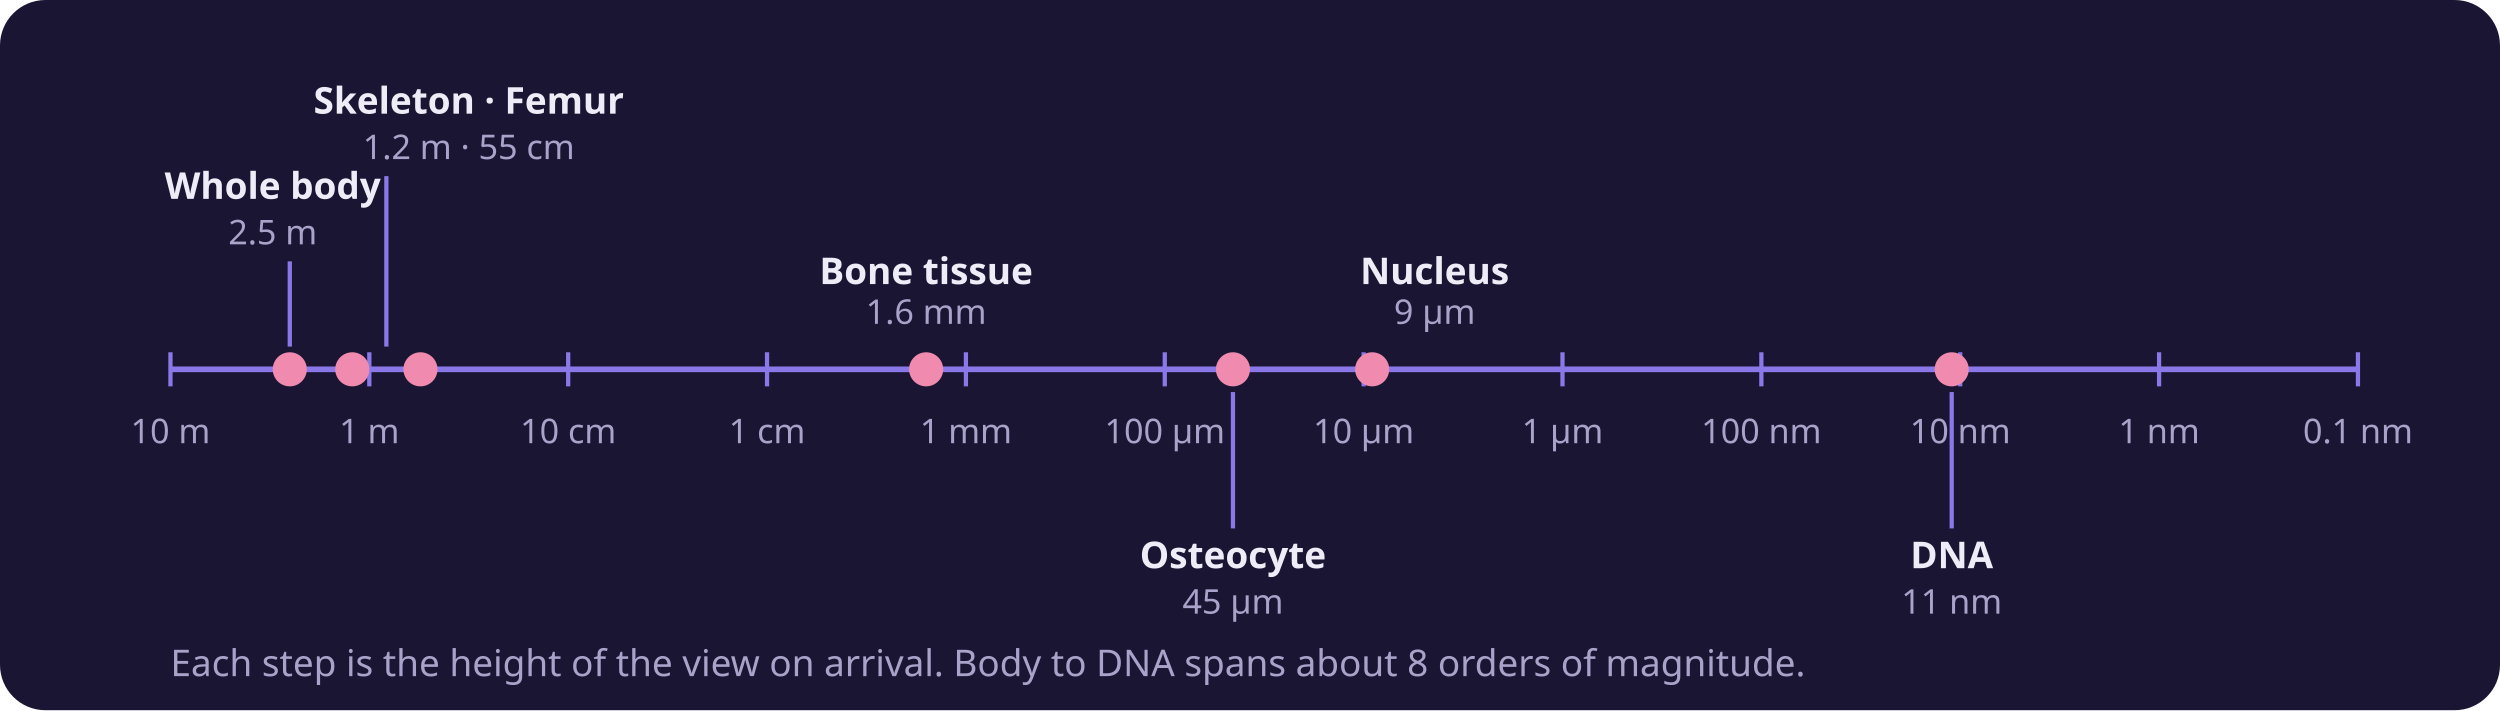
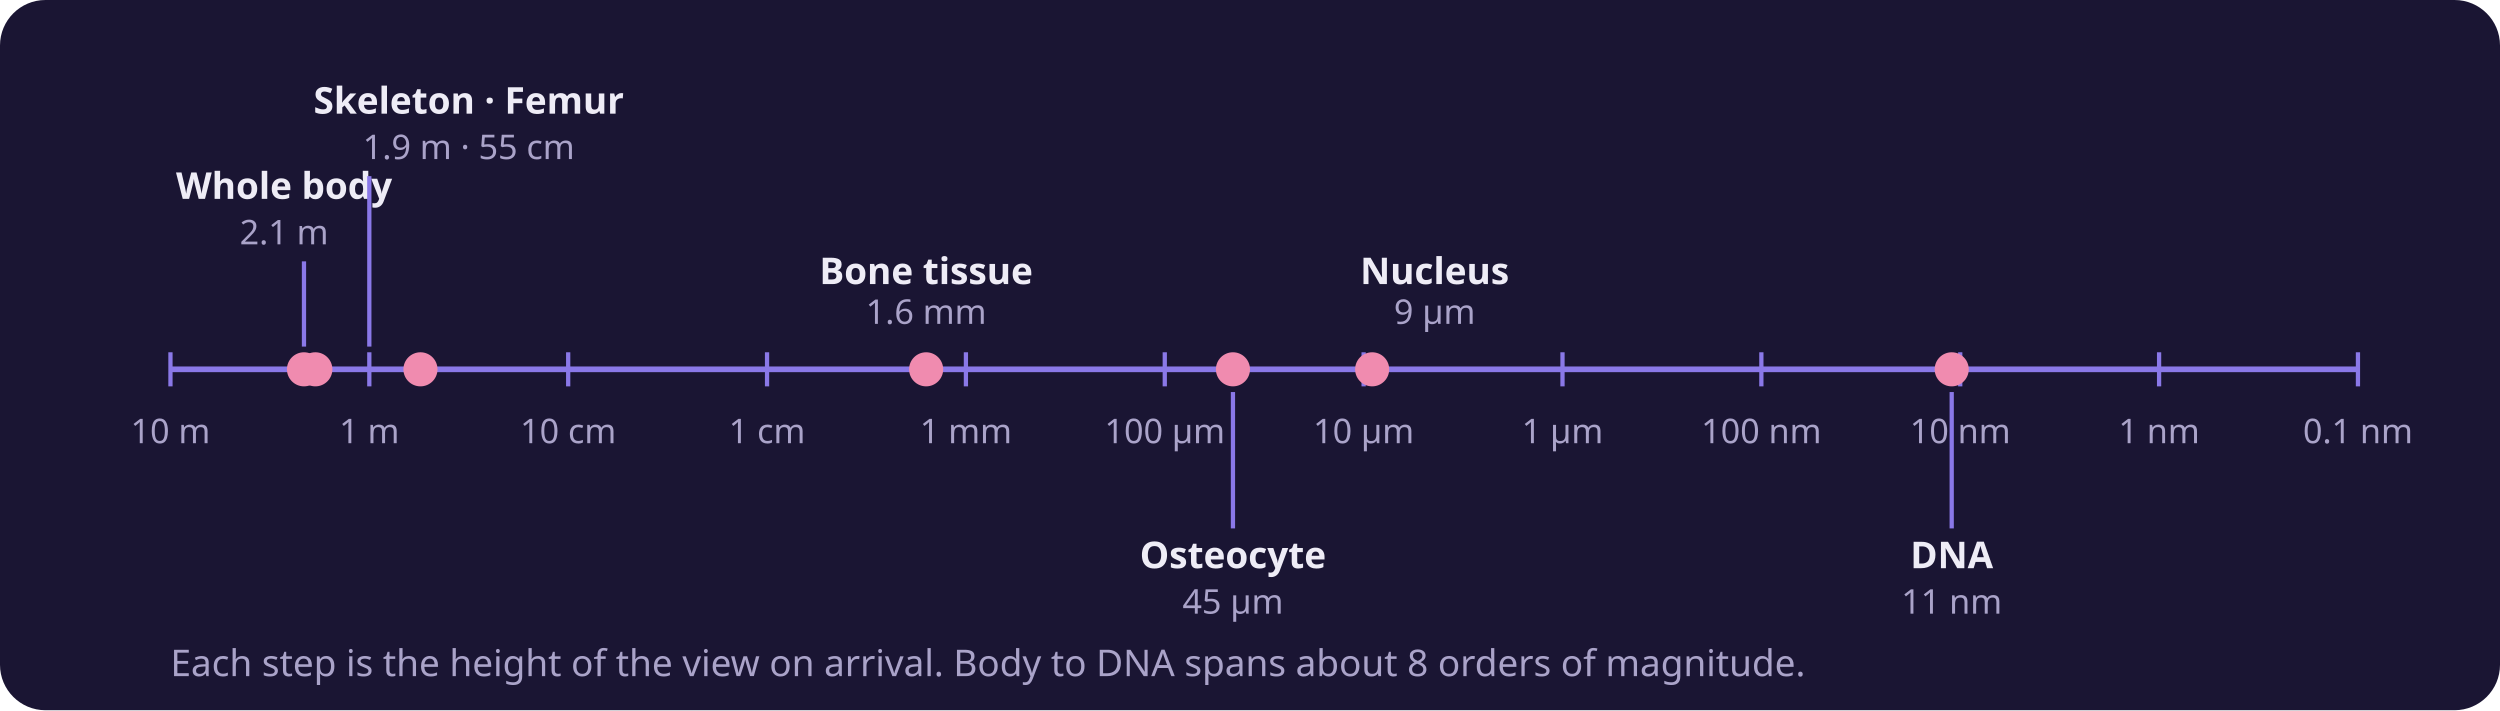
<svg xmlns="http://www.w3.org/2000/svg" viewBox="0 0 880 250" role="img" aria-labelledby="t d" font-family="Atkinson Hyperlegible Next, system-ui, sans-serif">
  <style>
    .bg { fill: #1a1533; }
    .axis { stroke: #8a78e8; stroke-width: 2; }
    .tick { stroke: #8a78e8; stroke-width: 1.5; }
    .tl { fill: #aaa3c9; font-size: 12px; }
    .stop { fill: #f08baf; }
    .sl { fill: #eeecf6; font-size: 13px; font-weight: 700; }
    .sv { fill: #aaa3c9; font-size: 12px; }
    .note { fill: #aaa3c9; font-size: 13px; }
  </style>
  <rect class="bg" width="880" height="250" rx="16" />
  <line class="axis" x1="60" y1="130" x2="830" y2="130" />
  <g class="tick">
    <line x1="60" y1="124" x2="60" y2="136" />
    <line x1="130" y1="124" x2="130" y2="136" />
    <line x1="200" y1="124" x2="200" y2="136" />
    <line x1="270" y1="124" x2="270" y2="136" />
    <line x1="340" y1="124" x2="340" y2="136" />
    <line x1="410" y1="124" x2="410" y2="136" />
    <line x1="480" y1="124" x2="480" y2="136" />
    <line x1="550" y1="124" x2="550" y2="136" />
    <line x1="620" y1="124" x2="620" y2="136" />
    <line x1="690" y1="124" x2="690" y2="136" />
    <line x1="760" y1="124" x2="760" y2="136" />
    <line x1="830" y1="124" x2="830" y2="136" />
  </g>
  <g class="tl" text-anchor="middle">
    <text x="60" y="156">10 m</text>
    <text x="130" y="156">1 m</text>
    <text x="200" y="156">10 cm</text>
    <text x="270" y="156">1 cm</text>
    <text x="340" y="156">1 mm</text>
    <text x="410" y="156">100 µm</text>
    <text x="480" y="156">10 µm</text>
    <text x="550" y="156">1 µm</text>
    <text x="620" y="156">100 nm</text>
    <text x="690" y="156">10 nm</text>
    <text x="760" y="156">1 nm</text>
    <text x="830" y="156">0.1 nm</text>
  </g>
-   <circle class="stop" cx="102" cy="130" r="6" />
-   <circle class="stop" cx="124" cy="130" r="6" />
+   <circle class="stop" cx="107" cy="130" r="6" />
+   <circle class="stop" cx="111" cy="130" r="6" />
  <circle class="stop" cx="148" cy="130" r="6" />
  <circle class="stop" cx="326" cy="130" r="6" />
  <circle class="stop" cx="434" cy="130" r="6" />
  <circle class="stop" cx="483" cy="130" r="6" />
  <circle class="stop" cx="687" cy="130" r="6" />
  <g text-anchor="middle">
-     <text class="sl" x="96" y="70">Whole body</text>
-     <text class="sv" x="96" y="86">2.5 m</text>
-     <line class="tick" x1="102" y1="92" x2="102" y2="122" />
+     <text class="sl" x="100" y="70">Whole body</text>
+     <text class="sv" x="100" y="86">2.1 m</text>
+     <line class="tick" x1="107" y1="92" x2="107" y2="122" />
    <text class="sl" x="165" y="40">Skeleton · Femur</text>
-     <text class="sv" x="165" y="56">1.2 m · 55 cm</text>
-     <line class="tick" x1="136" y1="62" x2="136" y2="122" />
+     <text class="sv" x="165" y="56">1.9 m · 55 cm</text>
+     <line class="tick" x1="130" y1="62" x2="130" y2="122" />
    <text class="sl" x="326" y="100">Bone tissue</text>
    <text class="sv" x="326" y="116" dy="-2">1.6 mm</text>
    <text class="sl" x="434" y="200">Osteocyte</text>
    <text class="sv" x="434" y="216">45 µm</text>
    <line class="tick" x1="434" y1="138" x2="434" y2="186" />
    <text class="sl" x="505" y="100">Nucleus</text>
    <text class="sv" x="505" y="116" dy="-2">9 µm</text>
    <text class="sl" x="687" y="200">DNA</text>
    <text class="sv" x="687" y="216">11 nm</text>
    <line class="tick" x1="687" y1="138" x2="687" y2="186" />
  </g>
  <text class="note" x="60" y="238">Each step is the height of the view on arrival. Body to DNA spans about 8 orders of magnitude.</text>
</svg>
